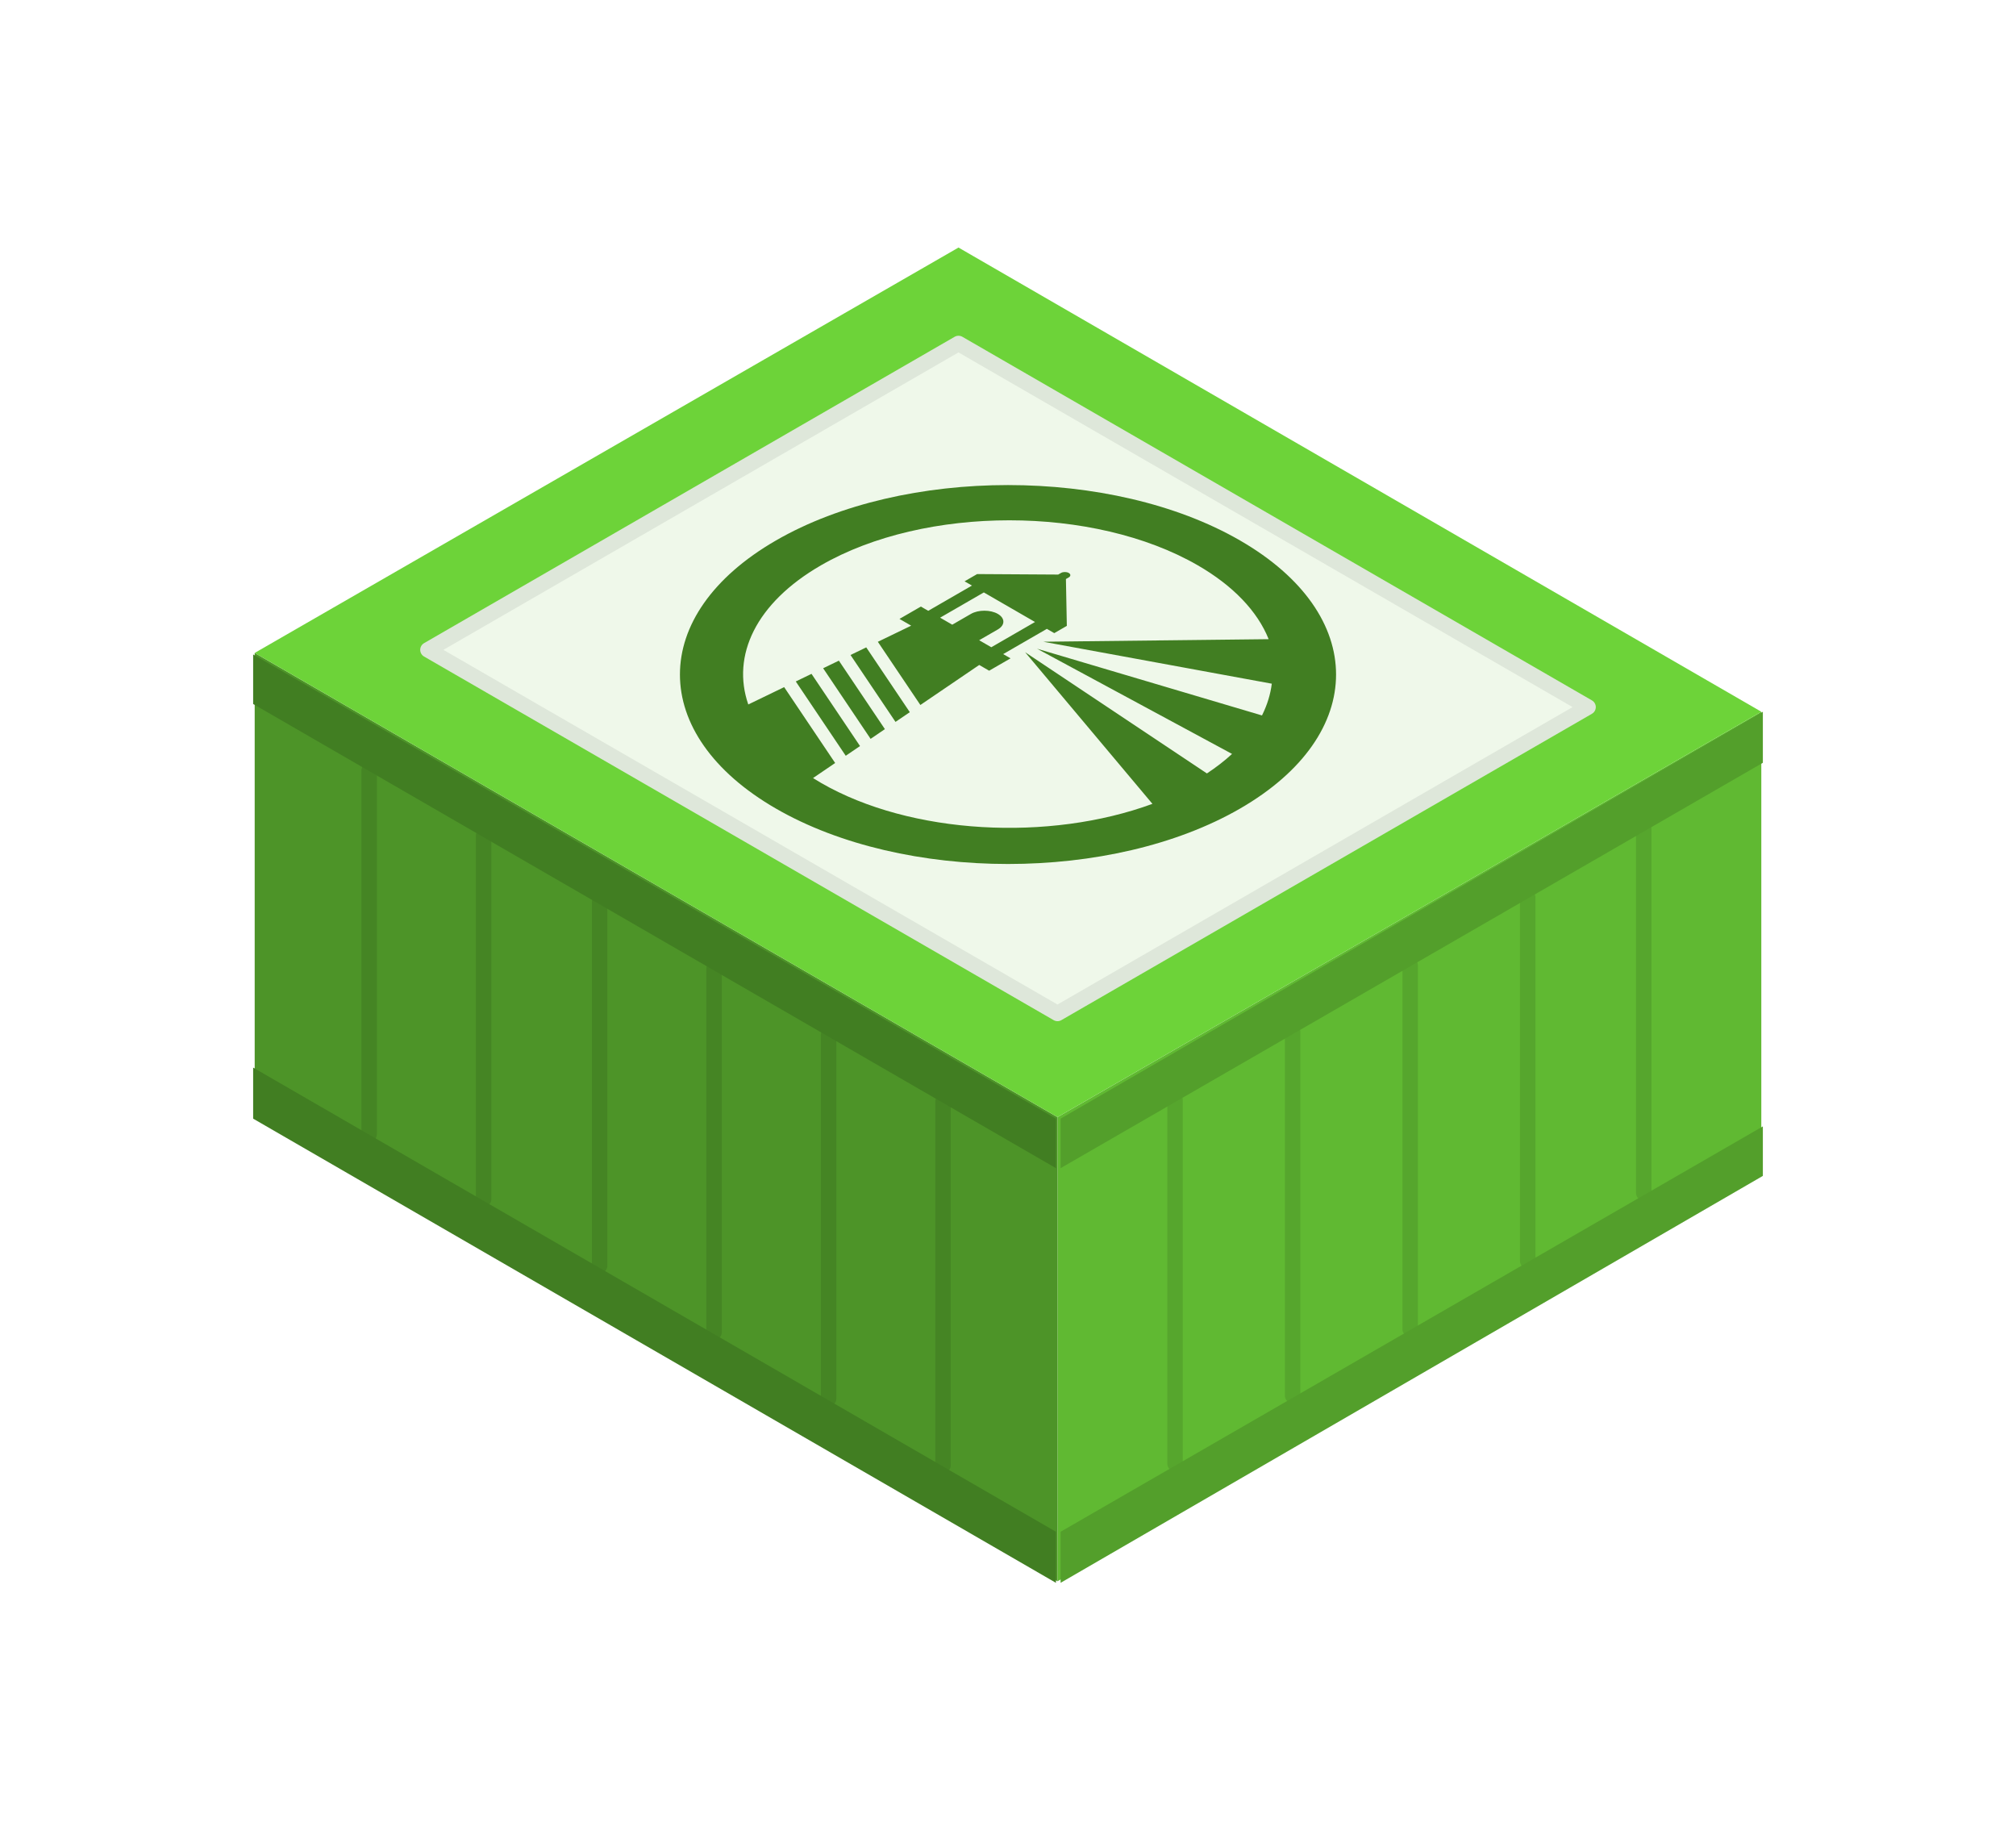
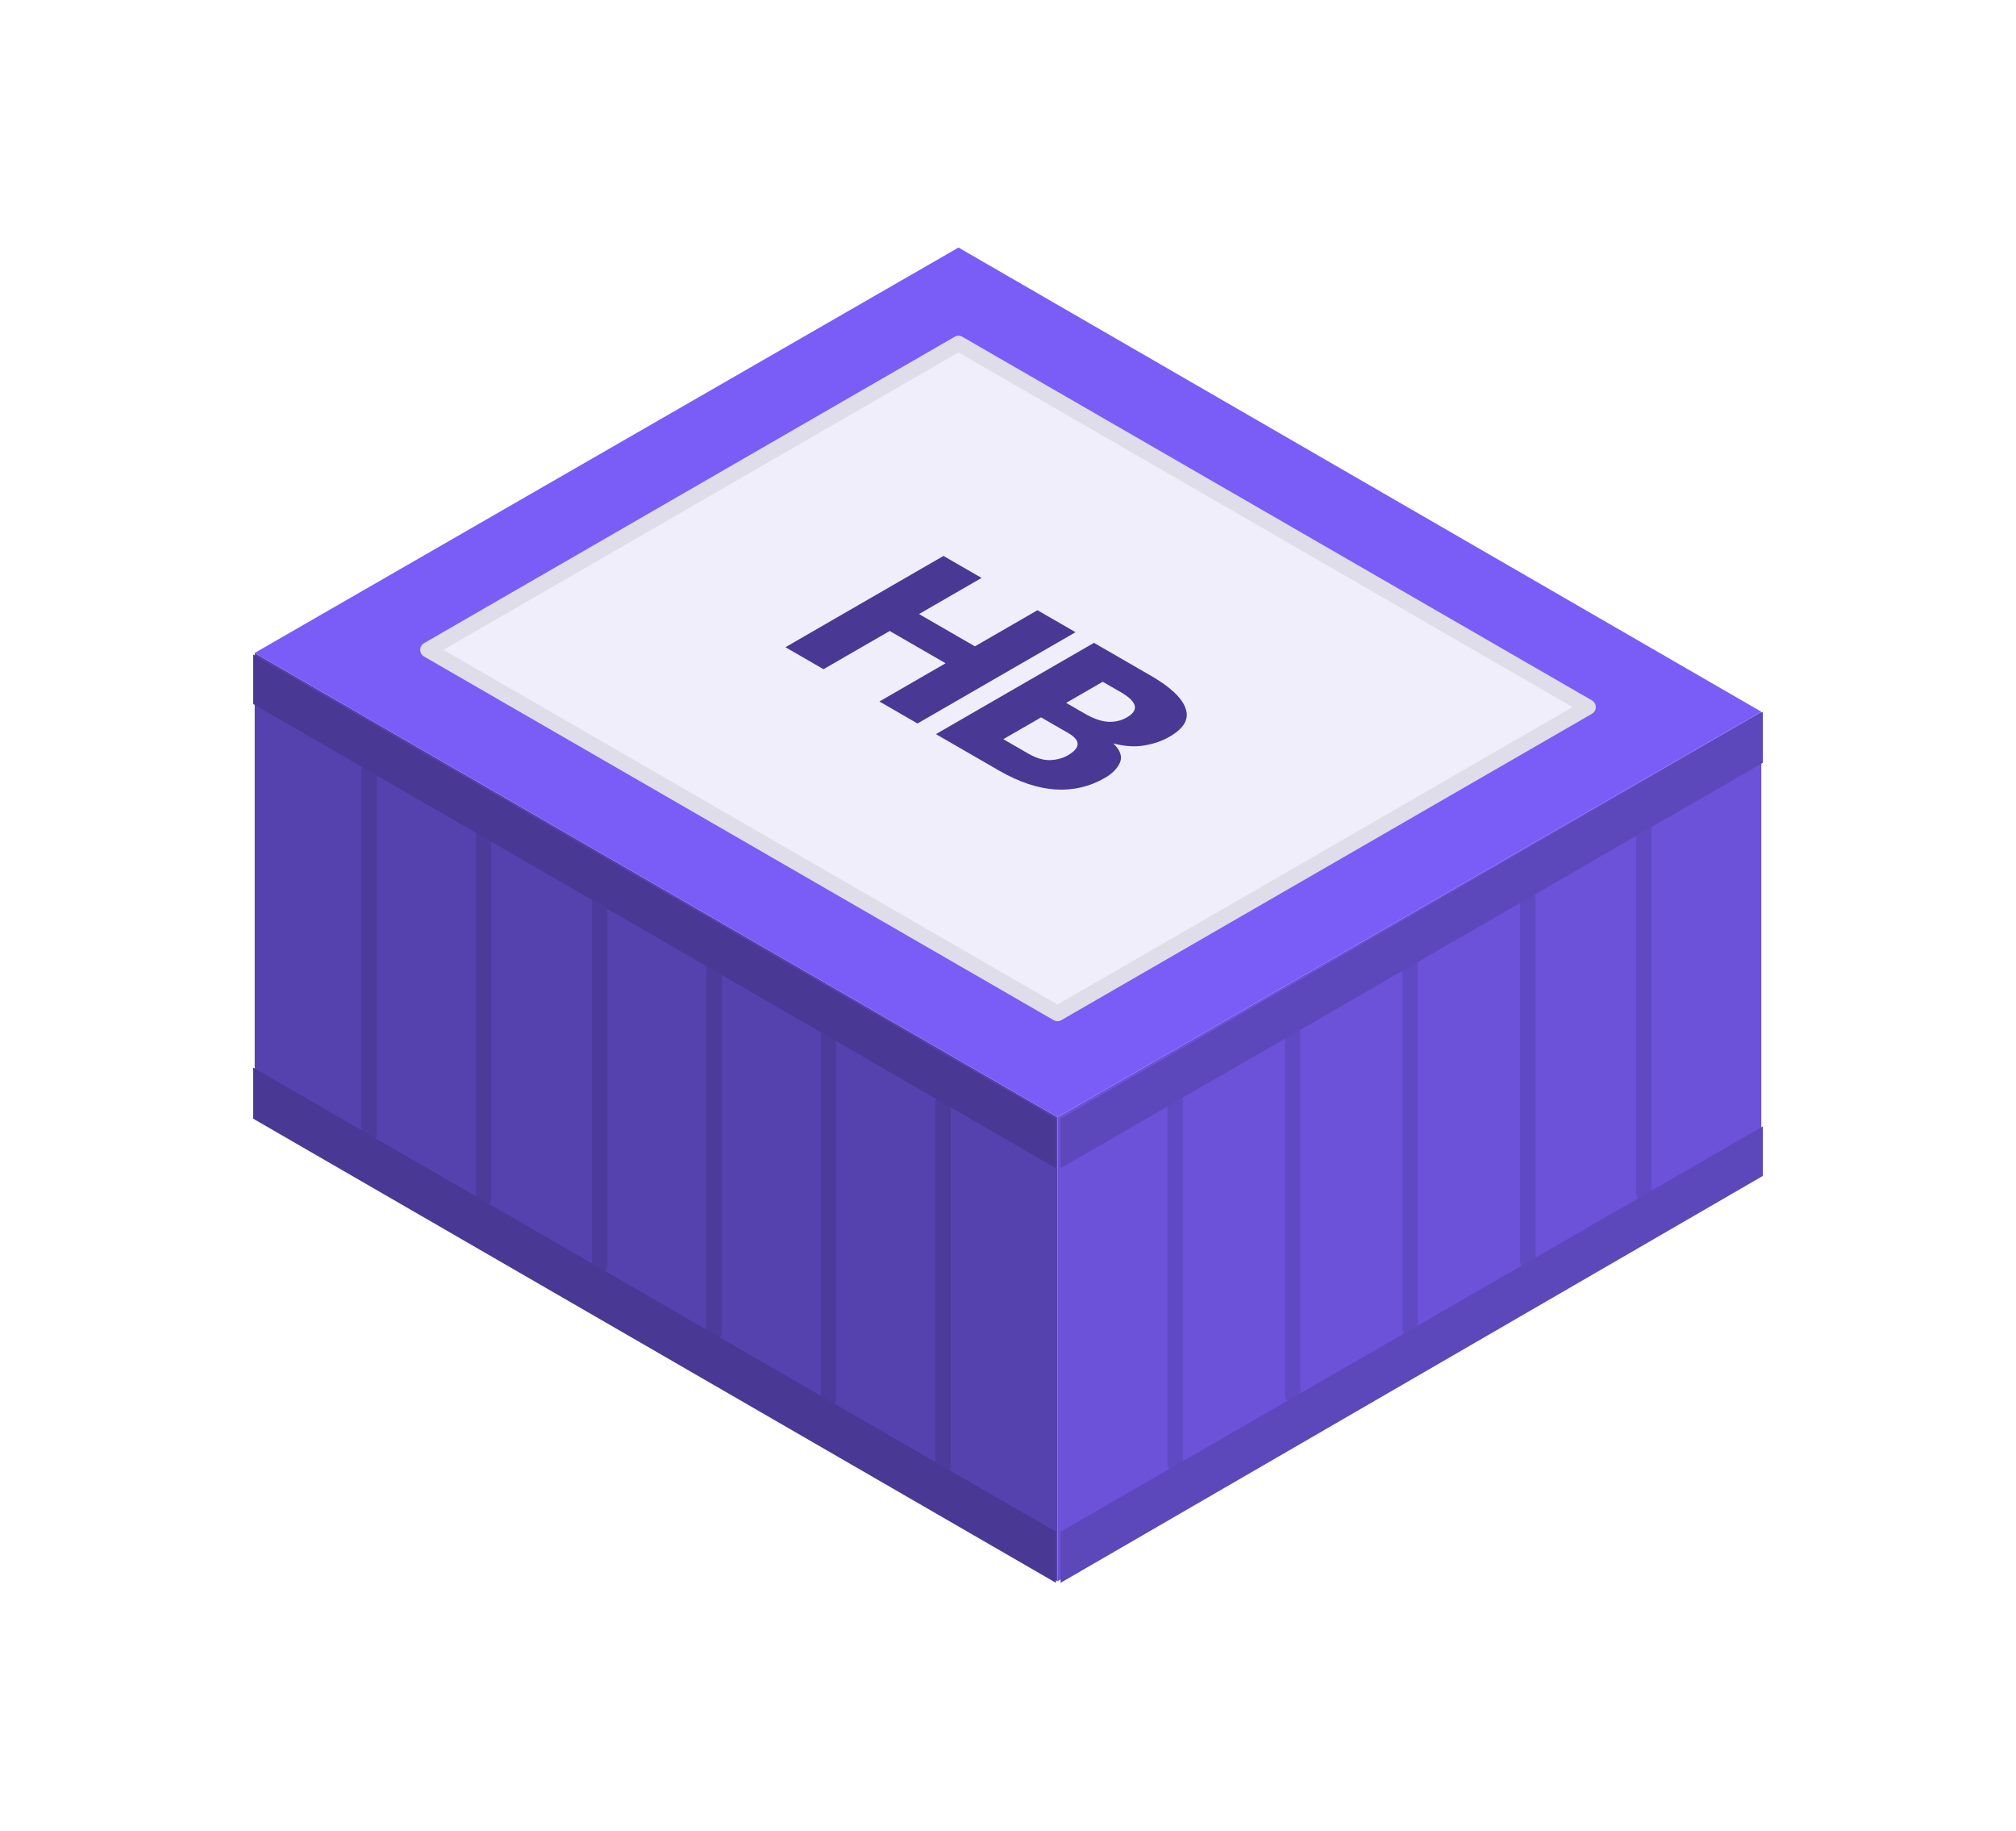
<svg xmlns="http://www.w3.org/2000/svg" viewBox="-64.8 -74.1 129.6 118.3" width="130" height="118" role="presentation" aria-hidden="true">
  <g font-family="system-ui, -apple-system, 'Segoe UI', Roboto, 'Helvetica Neue', sans-serif">
-     <polygon points="48.7,1.9 3.2,28.1 3.2,-1.9 48.7,-28.1" fill="#60b932" />
-     <polygon points="-48.7,-1.9 3.2,28.1 3.2,-1.9 -48.7,-31.9" fill="#4d9428" />
-     <polygon points="-3.2,-58.1 48.7,-28.1 3.2,-1.9 -48.7,-31.9" fill="#6dd339" />
-     <line x1="41.1" y1="3.0" x2="41.1" y2="-20.5" stroke="#56a62d" stroke-width="1.0" stroke-linecap="round" />
-     <line x1="33.6" y1="7.4" x2="33.6" y2="-16.1" stroke="#56a62d" stroke-width="1.0" stroke-linecap="round" />
-     <line x1="26.0" y1="11.8" x2="26.0" y2="-11.7" stroke="#56a62d" stroke-width="1.0" stroke-linecap="round" />
-     <line x1="18.4" y1="16.1" x2="18.4" y2="-7.4" stroke="#56a62d" stroke-width="1.0" stroke-linecap="round" />
-     <line x1="10.8" y1="20.5" x2="10.8" y2="-3.0" stroke="#56a62d" stroke-width="1.0" stroke-linecap="round" />
-     <line x1="-41.3" y1="-0.8" x2="-41.3" y2="-24.3" stroke="#458524" stroke-width="1.0" stroke-linecap="round" />
-     <line x1="-33.9" y1="3.4" x2="-33.9" y2="-20.1" stroke="#458524" stroke-width="1.0" stroke-linecap="round" />
-     <line x1="-26.4" y1="7.7" x2="-26.4" y2="-15.8" stroke="#458524" stroke-width="1.0" stroke-linecap="round" />
-     <line x1="-19.0" y1="12.0" x2="-19.0" y2="-11.5" stroke="#458524" stroke-width="1.0" stroke-linecap="round" />
-     <line x1="-11.6" y1="16.3" x2="-11.6" y2="-7.2" stroke="#458524" stroke-width="1.0" stroke-linecap="round" />
-     <line x1="-4.2" y1="20.6" x2="-4.2" y2="-2.9" stroke="#458524" stroke-width="1.0" stroke-linecap="round" />
-     <polygon points="48.8,1.9 3.4,28.2 3.4,24.9 48.8,-1.3" fill="#539f2b" />
-     <polygon points="-48.8,-1.8 3.1,28.2 3.1,24.9 -48.8,-5.1" fill="#417e22" />
-     <polygon points="48.8,-24.8 3.4,1.4 3.4,-1.8 48.8,-28.1" fill="#539f2b" />
-     <polygon points="-48.8,-28.6 3.1,1.4 3.1,-1.8 -48.8,-31.8" fill="#417e22" />
-     <polygon points="-3.2,-51.9 37.5,-28.4 3.2,-8.6 -37.5,-32.1" fill="#eff8ea" stroke="#dee7da" stroke-width="1.0" stroke-linejoin="round" />
-     <g fill="#417e22" transform="matrix(1.2503 0.7219 -1.2503 0.7219 0.00 -47.83)">
-       <path d="m7.006 15.751 4.256 1.876.066.805-4.388-1.934.066-.747zm.304-3.435h-.605V11.21h.381V8.95h-.381v-.649l2.118-2.073v-.146c0-.11.09-.2.2-.2.11 0 .2.09.2.2v.146l2.12 2.073v.65h-.382v2.259h.381v1.106h-.514l.27 3.313L7.17 13.9l.14-1.583zm.39-1.106h.628v-.965c0-.383.313-.696.695-.696s.696.313.696.696v.965h.628V8.95H7.7v2.26zM6.89 17.05l-.066.747 4.618 2.035-.066-.805-4.486-1.977zm.23-2.6-.066.747 4.158 1.832-.065-.805-4.026-1.774zM24 12c0 6.617-5.383 12-12 12S0 18.617 0 12 5.383 0 12 0s12 5.383 12 12zm-2.43-.715a9.682 9.682 0 0 0-.223-1.523l-9.751.332 8.801-2.828-.019-.037A9.802 9.802 0 0 0 19.23 5.59l-7.786 4.03 5.712-5.941a9.675 9.675 0 0 0-5.14-1.474c-5.371 0-9.74 4.369-9.74 9.74 0 3.38 1.73 6.362 4.35 8.11l.151-1.704 4.715 2.078.102 1.246c.14.006.28.01.422.01 4.646 0 8.54-3.27 9.507-7.63l-10.08-3.497 10.128.727" />
+     <polygon points="48.7,1.9 3.2,28.1 3.2,-1.9 48.7,-28.1" fill="#6b52d9" />
+     <polygon points="-48.7,-1.9 3.2,28.1 3.2,-1.9 -48.7,-31.9" fill="#5642ae" />
+     <polygon points="-3.2,-58.1 48.7,-28.1 3.2,-1.9 -48.7,-31.9" fill="#7a5df7" />
+     <line x1="41.1" y1="3.0" x2="41.1" y2="-20.5" stroke="#604ac3" stroke-width="1.0" stroke-linecap="round" />
+     <line x1="33.6" y1="7.4" x2="33.6" y2="-16.1" stroke="#604ac3" stroke-width="1.0" stroke-linecap="round" />
+     <line x1="26.0" y1="11.8" x2="26.0" y2="-11.7" stroke="#604ac3" stroke-width="1.0" stroke-linecap="round" />
+     <line x1="18.4" y1="16.1" x2="18.4" y2="-7.4" stroke="#604ac3" stroke-width="1.0" stroke-linecap="round" />
+     <line x1="10.8" y1="20.5" x2="10.8" y2="-3.0" stroke="#604ac3" stroke-width="1.0" stroke-linecap="round" />
+     <line x1="-41.3" y1="-0.8" x2="-41.3" y2="-24.3" stroke="#4d3b9c" stroke-width="1.0" stroke-linecap="round" />
+     <line x1="-33.9" y1="3.4" x2="-33.9" y2="-20.1" stroke="#4d3b9c" stroke-width="1.0" stroke-linecap="round" />
+     <line x1="-26.4" y1="7.7" x2="-26.4" y2="-15.8" stroke="#4d3b9c" stroke-width="1.0" stroke-linecap="round" />
+     <line x1="-19.0" y1="12.0" x2="-19.0" y2="-11.5" stroke="#4d3b9c" stroke-width="1.0" stroke-linecap="round" />
+     <line x1="-11.6" y1="16.3" x2="-11.6" y2="-7.2" stroke="#4d3b9c" stroke-width="1.0" stroke-linecap="round" />
+     <line x1="-4.2" y1="20.6" x2="-4.2" y2="-2.9" stroke="#4d3b9c" stroke-width="1.0" stroke-linecap="round" />
+     <polygon points="48.8,1.9 3.4,28.2 3.4,24.9 48.8,-1.3" fill="#5c47bb" />
+     <polygon points="-48.8,-1.8 3.1,28.2 3.1,24.9 -48.8,-5.1" fill="#493894" />
+     <polygon points="48.8,-24.8 3.4,1.4 3.4,-1.8 48.8,-28.1" fill="#5c47bb" />
+     <polygon points="-48.8,-28.6 3.1,1.4 3.1,-1.8 -48.8,-31.8" fill="#493894" />
+     <polygon points="-3.2,-51.9 37.5,-28.4 3.2,-8.6 -37.5,-32.1" fill="#f0eefb" stroke="#dfdde9" stroke-width="1.0" stroke-linejoin="round" />
+     <g fill="#493894" transform="matrix(1.2503 0.7219 -1.2503 0.7219 0.00 -47.83)">
+       <text x="12" y="12.6" font-size="11.5" font-weight="800" font-family="system-ui, -apple-system, 'Segoe UI', Roboto, 'Helvetica Neue', sans-serif" text-anchor="middle" dominant-baseline="central" letter-spacing="-0.3">HB</text>
    </g>
  </g>
</svg>
